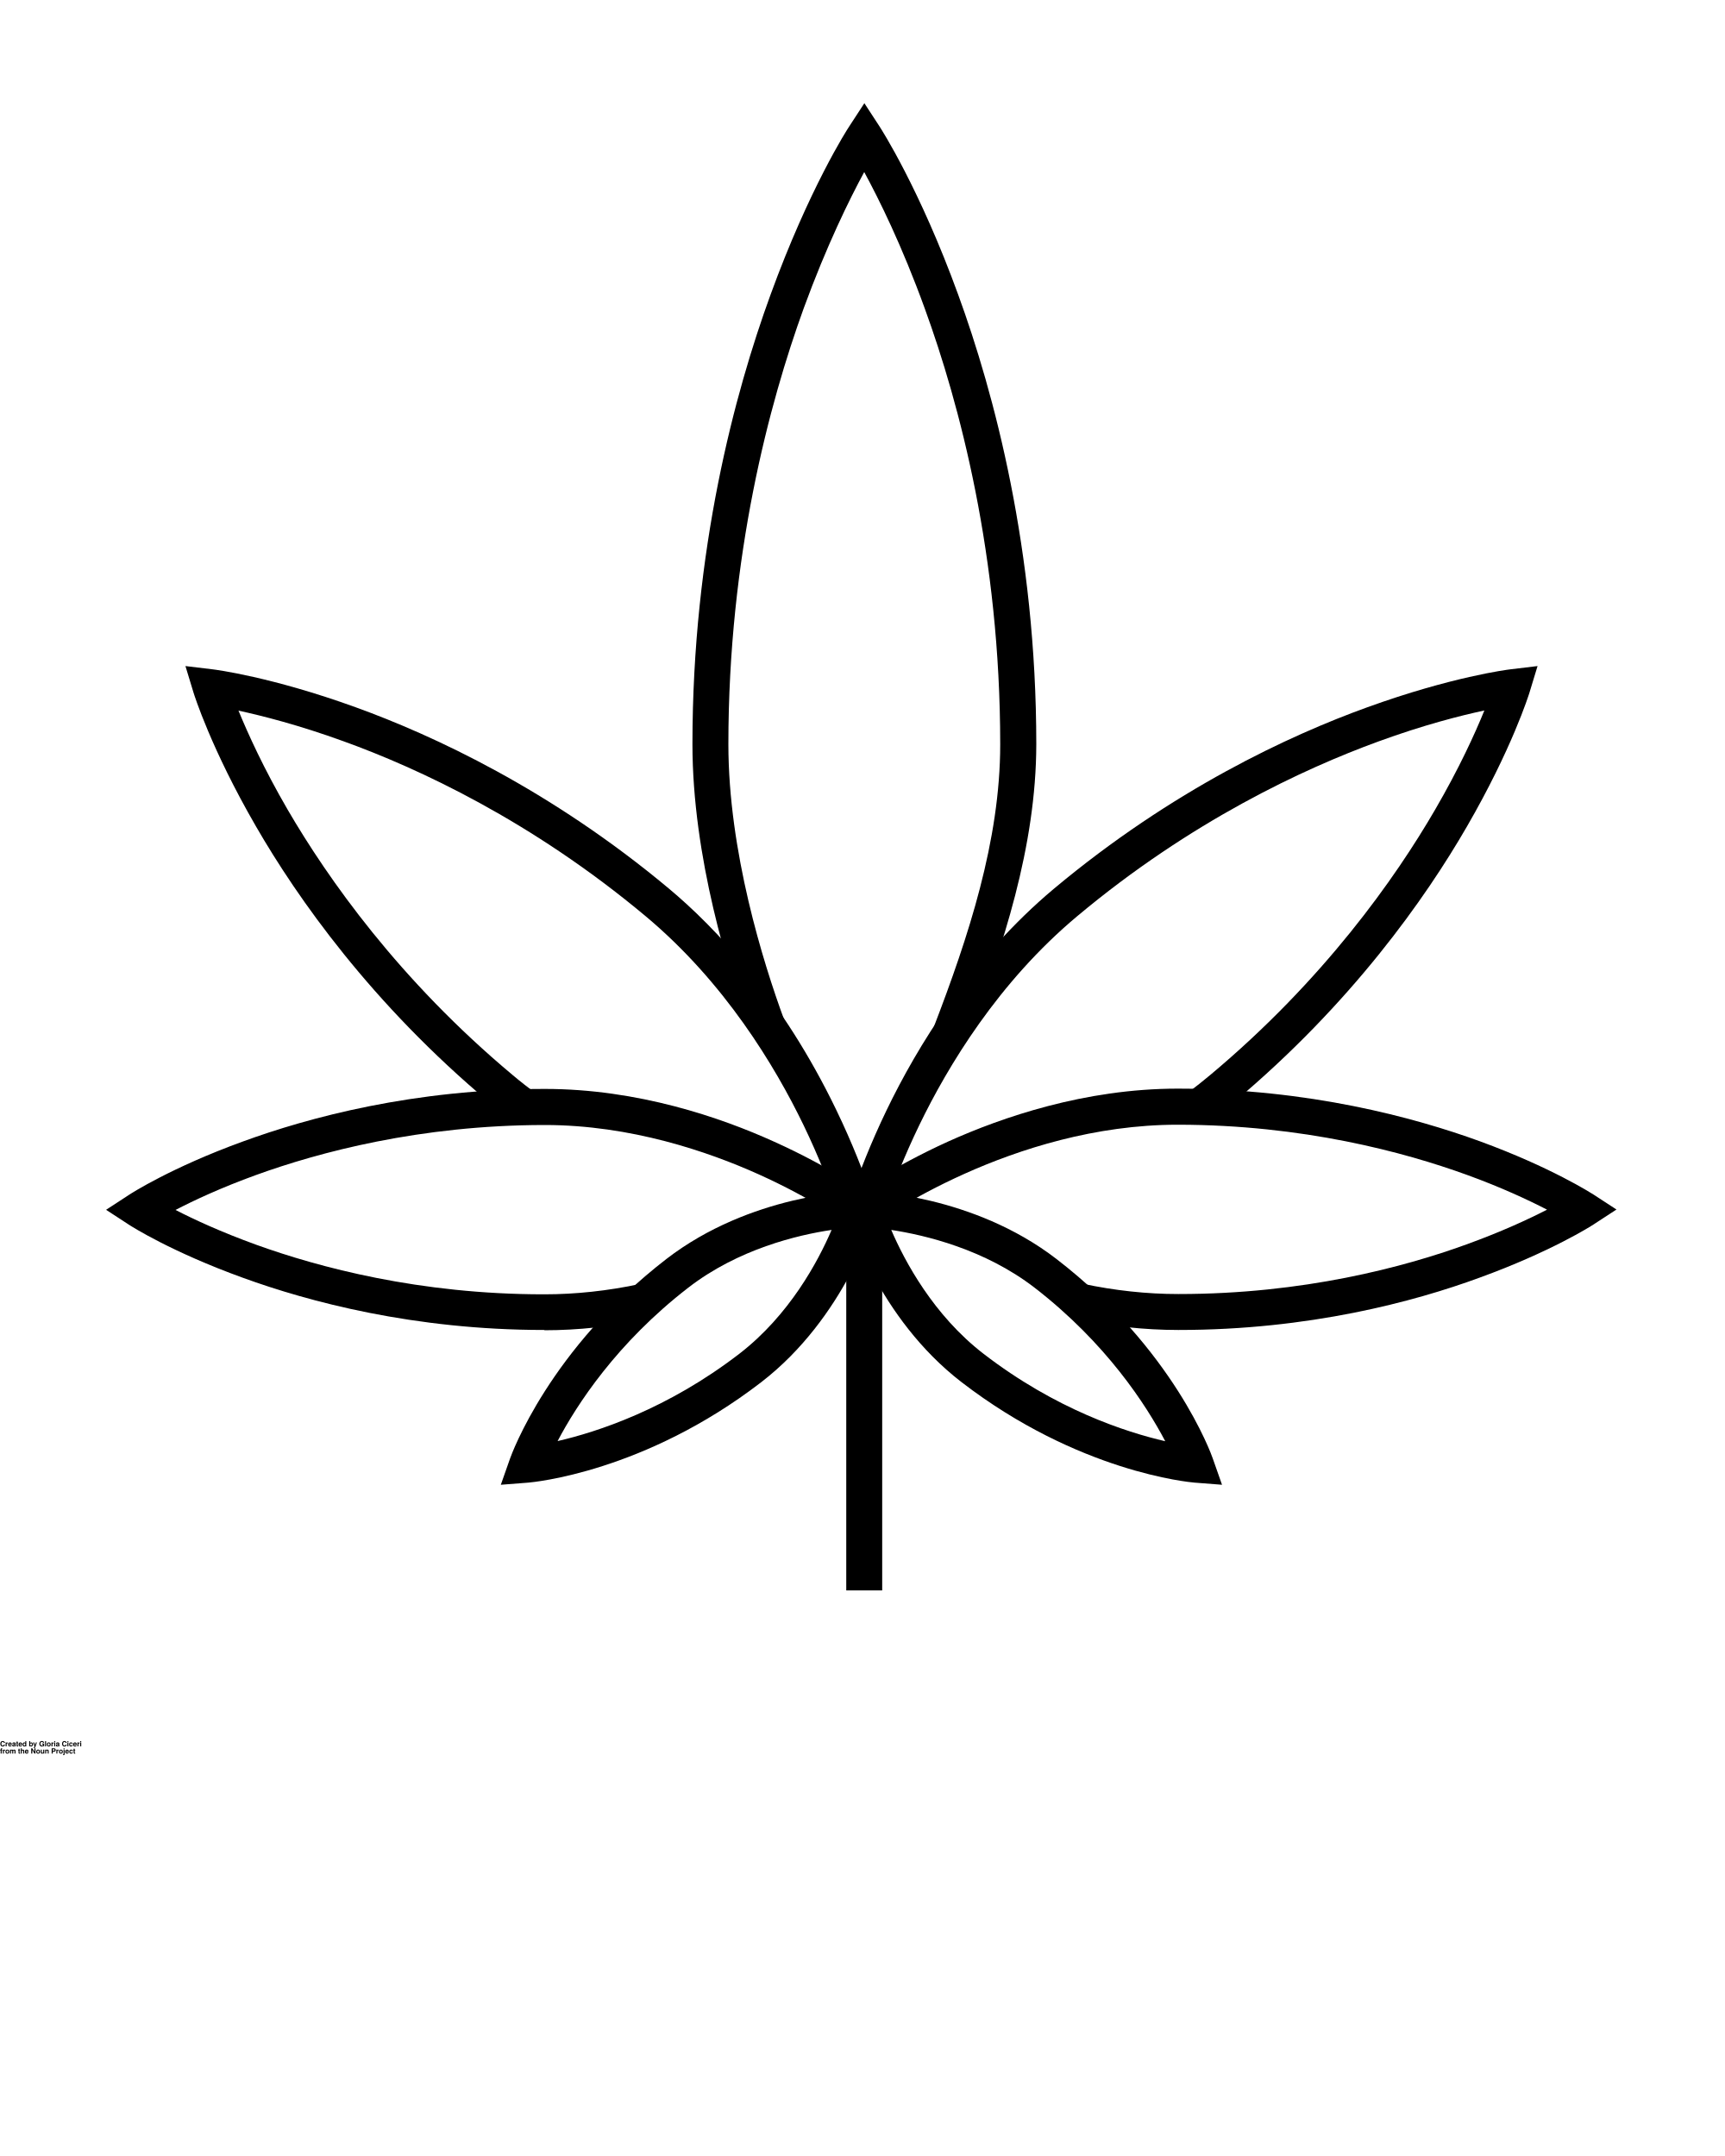
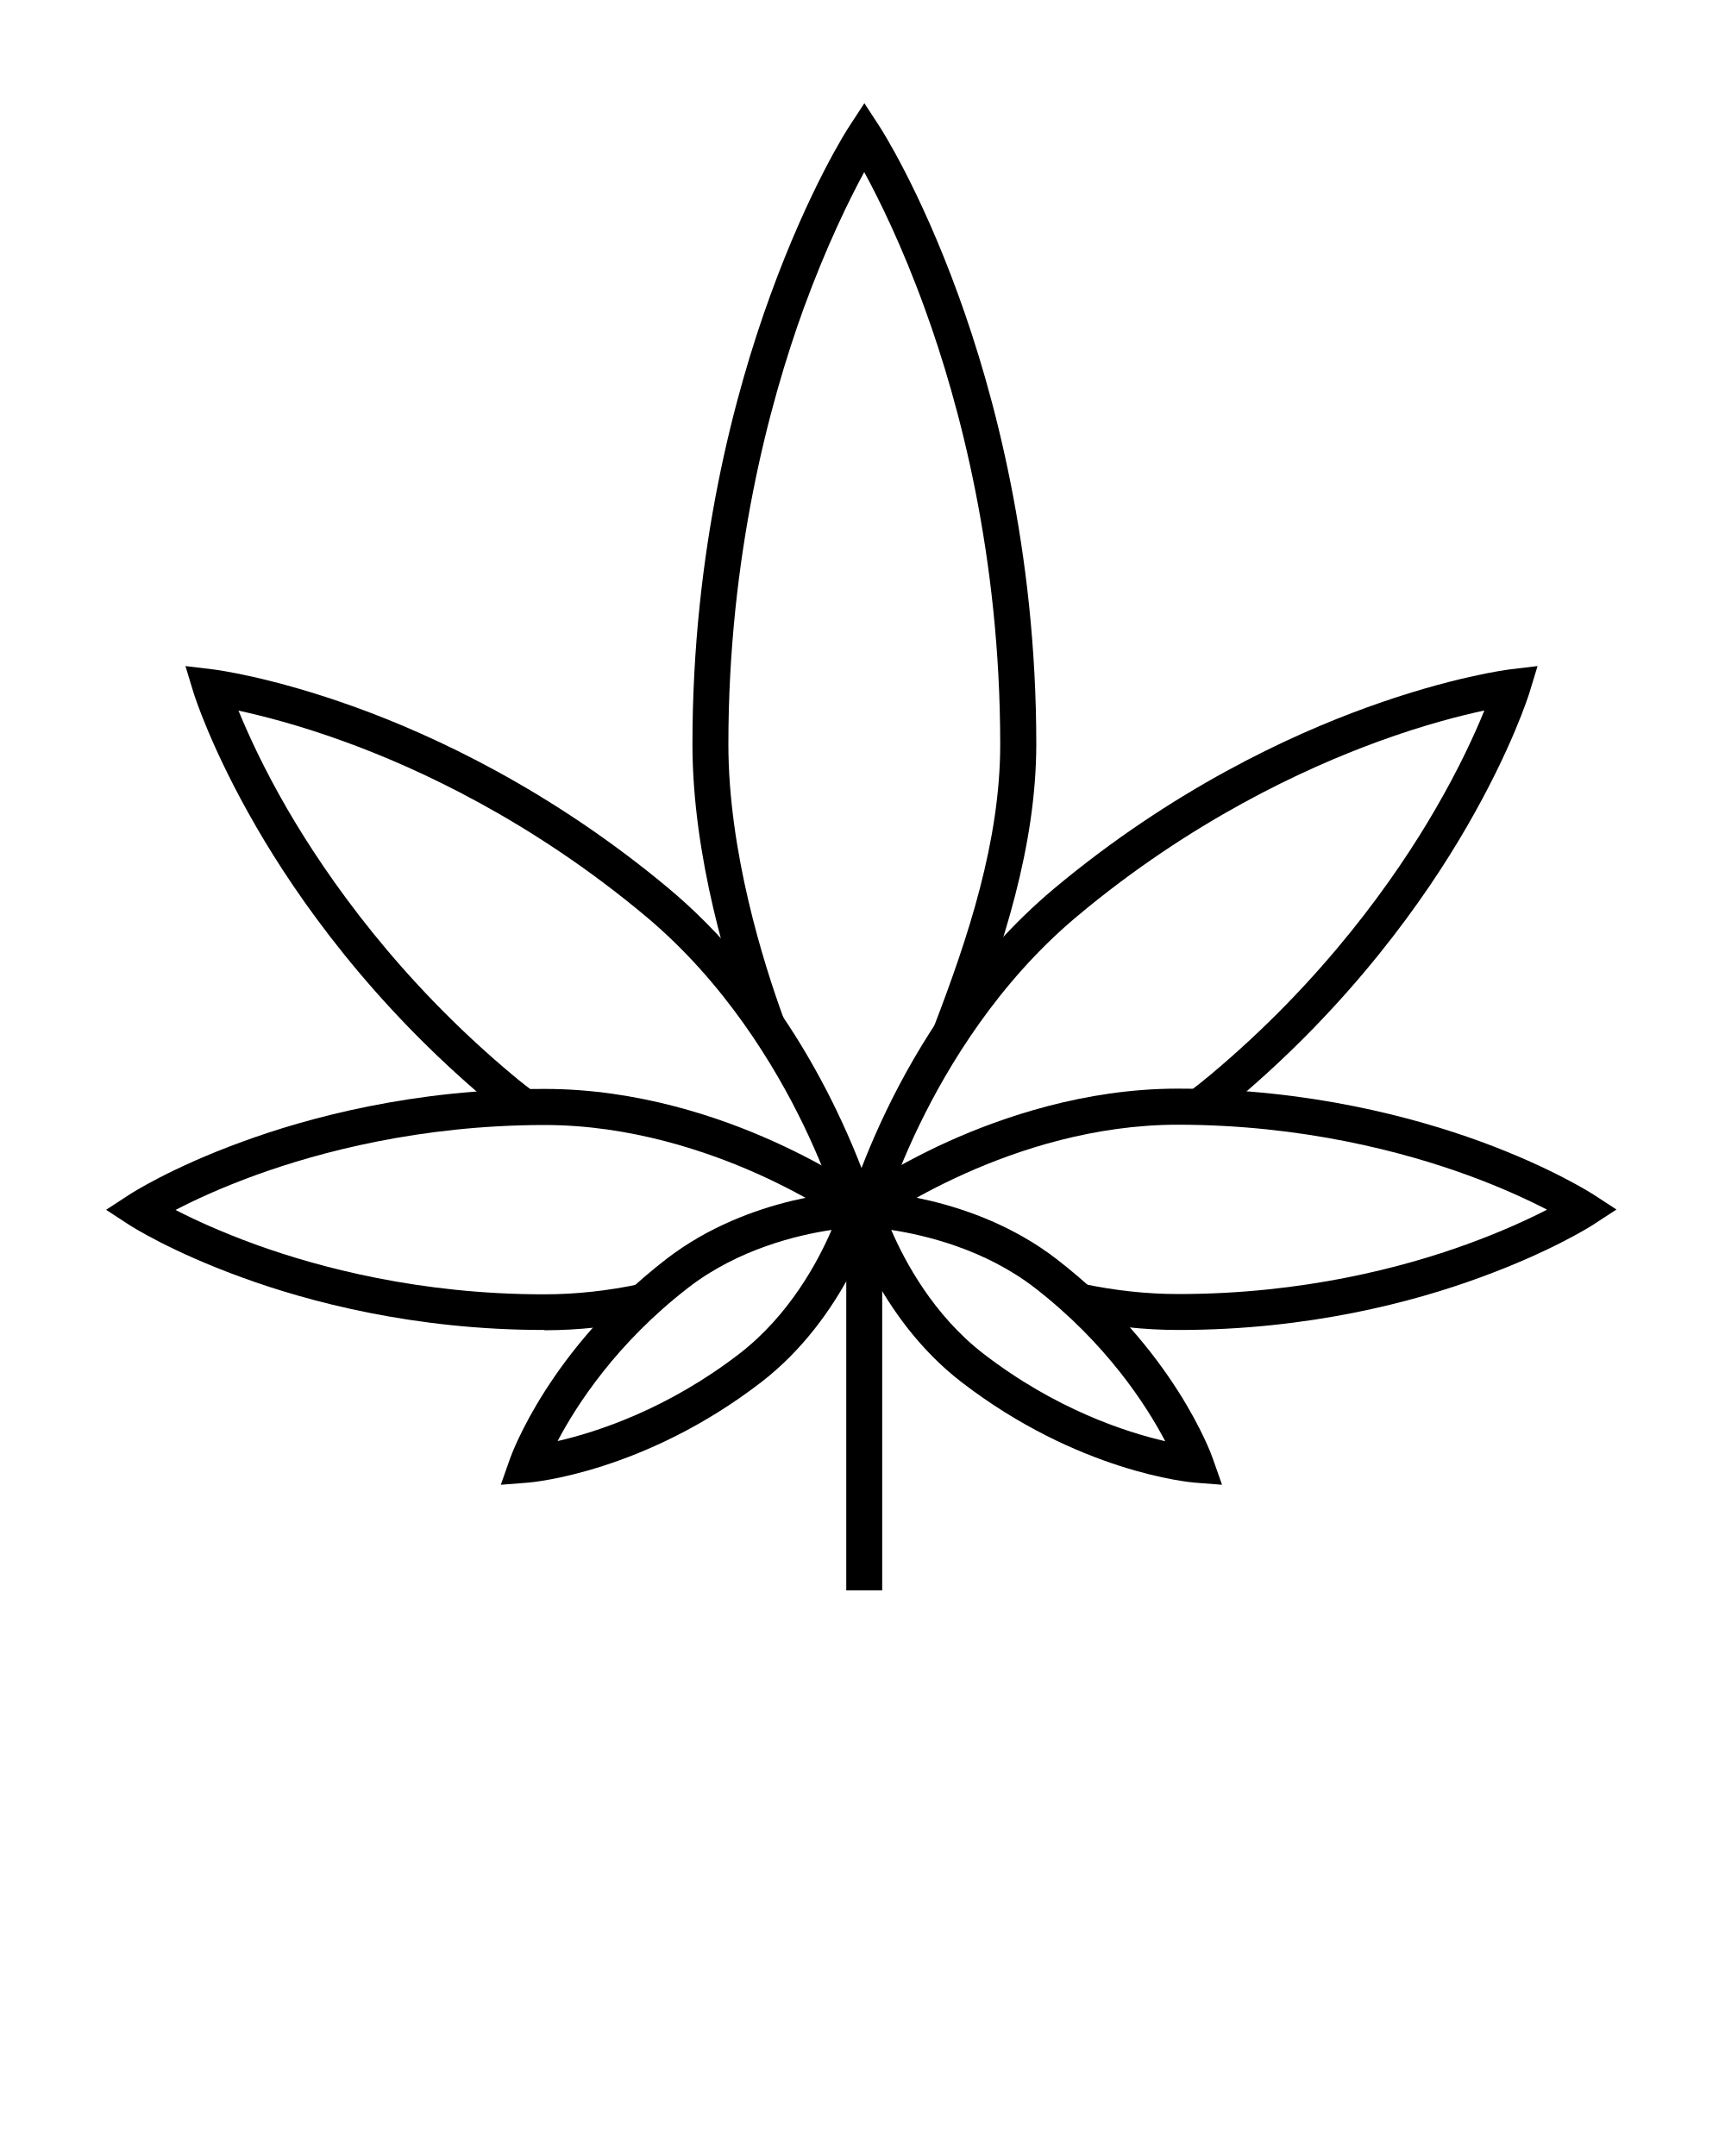
<svg xmlns="http://www.w3.org/2000/svg" version="1.1" x="0px" y="0px" viewBox="0 0 1200 1500" style="enable-background:new 0 0 1200 1200;" xml:space="preserve">
  <g>
    <g>
      <path d="M672.9,723.4l-23.3-8.9c24-62.5,46.2-129.6,46.2-196.6c0-131.2-28.5-237.4-52.5-303.3c-15.9-43.9-32-76.3-42.1-94.9    c-10.1,18.6-26.1,51-42.1,94.8c-23.9,65.9-52.4,172.1-52.4,303.3c0,74.5,24.2,151.9,38.7,191.4l-23.5,8.6    c-15-41.1-40.2-121.6-40.2-200c0-135.3,29.5-244.7,54.3-312.7c26.9-74,53.6-115.5,54.8-117.2l10.5-16.1l10.5,16.1    c1.1,1.7,27.9,43.2,54.8,117.2c24.8,68,54.3,177.4,54.3,312.7C720.8,588.8,697.8,658.6,672.9,723.4z" />
    </g>
    <g>
      <path d="M609.4,861.7l-24.3-6c0.4-1.5,9.1-36.5,31.7-83.4c20.9-43.3,58-105.1,116.5-154.1c82.3-68.8,163.8-106.6,217.8-126.1    c58.8-21.3,97.7-26.2,99.4-26.4l19.1-2.3l-5.6,18.4c-0.5,1.6-12.2,39.1-43.5,93.2c-28.7,49.7-80.3,123.3-162.5,192.1    c-5.3,4.5-10.9,8.9-16.6,13.1l-15-20c5.3-4,10.5-8.1,15.5-12.3c79.1-66.2,128.8-137,156.5-184.7c16.8-28.9,27.8-53.1,34.2-68.9    c-16.7,3.6-42.4,10.1-73.8,21.6c-51.8,18.9-130.3,55.3-209.4,121.5c-54.9,45.9-90,104.3-109.8,145.2    C618,827.2,609.5,861.3,609.4,861.7z" />
    </g>
    <g>
      <path d="M820.1,925.3c-0.2,0-0.4,0-0.6,0c-23.3,0-47.4-2.6-71.7-7.7l5.2-24.5c22.5,4.8,44.9,7.2,66.5,7.2c0.2,0,0.4,0,0.6,0    c86.5,0,156.5-18.7,200-34.5c24.3-8.8,43.3-17.6,56.1-24.2c-12.8-6.6-31.7-15.5-56-24.3c-43.6-15.8-113.8-34.7-200.6-34.8    c-0.1,0-0.2,0-0.3,0c-115.5,0-209.8,68.1-210.7,68.8l-14.8-20.2c1-0.8,25.9-18.8,66-37c37.1-16.7,94.8-36.7,159.4-36.7    c0.1,0,0.2,0,0.3,0c90.8,0.1,164.3,20,209.9,36.6c49.8,18.2,77.8,36.3,79,37l16.1,10.5l-16.1,10.5c-1.2,0.8-29.3,18.8-79.1,36.9    C983.9,905.6,910.6,925.3,820.1,925.3z" />
    </g>
    <g>
      <path d="M850.1,1033l-19.2-1.5c-3.3-0.3-80.6-7.2-162-69.9c-58.4-45-78.8-114-79.6-116.9l-4.7-16.4l17,0.4    c3,0.1,75,2.3,133.3,47.2c81.4,62.7,107.8,135.8,108.8,138.9L850.1,1033z M620,855.7c9.4,21.9,29.4,59.3,64.1,86.1    c50.3,38.8,99.2,54.6,126.5,60.9c-13.1-24.9-40.9-68.2-91-106.9C684.9,869.1,643.6,859.3,620,855.7z" />
    </g>
    <g>
      <g>
        <path d="M589.1,861.7c-0.1-0.3-8.6-34.4-30.2-79.1c-19.8-40.9-54.8-99.2-109.8-145.2C369.7,571,291,534.5,238.9,515.7     c-31.1-11.3-56.5-17.7-73-21.3c6.5,15.8,17.4,40,34.2,68.9C227.9,611,277.5,681.8,356.7,748c5.3,4.5,10.9,8.8,16.6,13.1     l-14.9,20.1c-6.1-4.5-12-9.2-17.7-14C258.4,698.3,206.8,624.7,178.1,575c-31.3-54.1-43-91.6-43.5-93.2l-5.6-18.4l19.1,2.3     c1.6,0.2,40.6,5.1,99.4,26.4c53.9,19.5,135.5,57.3,217.8,126.1c32.3,27,78.7,75.7,116.5,154.1c22.6,46.8,31.3,81.9,31.7,83.4     L589.1,861.7z" />
      </g>
      <g>
        <path d="M378.4,925.3c-90.5,0-163.8-19.7-209.4-36.3C119.2,871,91.1,853,89.9,852.2l-16.1-10.5l16.1-10.5     c1.2-0.8,29.2-18.9,79-37c45.6-16.7,119.1-36.6,209.9-36.6c0.1,0,0.2,0,0.3,0c64.6,0,122.4,19.9,159.4,36.7     c40.2,18.1,65,36.2,66,37l-14.8,20.2c-0.2-0.2-24.2-17.5-62.2-34.6c-34.7-15.6-88.6-34.2-148.5-34.2c-0.1,0-0.2,0-0.3,0     c-86.8,0.1-157,19-200.6,34.8c-24.3,8.8-43.3,17.7-56,24.3c12.8,6.6,31.8,15.4,56.1,24.2c43.5,15.7,113.5,34.5,200,34.5     c0.2,0,0.4,0,0.6,0c21.6,0,44-2.4,66.5-7.2l5.2,24.5c-24.2,5.1-48.3,7.7-71.7,7.7C378.8,925.3,378.6,925.3,378.4,925.3z" />
      </g>
      <g>
        <path d="M348.4,1033l6.4-18.2c1.1-3.1,27.5-76.1,108.8-138.9c58.4-45,130.3-47.2,133.3-47.2l17-0.4l-4.7,16.4     c-0.8,2.9-21.3,71.9-79.6,116.9c-81.4,62.7-158.8,69.6-162,69.9L348.4,1033z M578.5,855.7c-23.6,3.5-64.9,13.3-99.6,40.1     c-50,38.6-77.9,81.9-91,106.8c27.4-6.3,76.4-22.2,126.5-60.8C549.2,914.9,569.1,877.6,578.5,855.7z" />
      </g>
    </g>
    <g>
      <rect x="588.7" y="845.1" width="25" height="261.4" />
    </g>
  </g>
-   <text x="0" y="1215" fill="#000000" font-size="5px" font-weight="bold" font-family="'Helvetica Neue', Helvetica, Arial-Unicode, Arial, Sans-serif">Created by Gloria Ciceri</text>
-   <text x="0" y="1220" fill="#000000" font-size="5px" font-weight="bold" font-family="'Helvetica Neue', Helvetica, Arial-Unicode, Arial, Sans-serif">from the Noun Project</text>
</svg>
